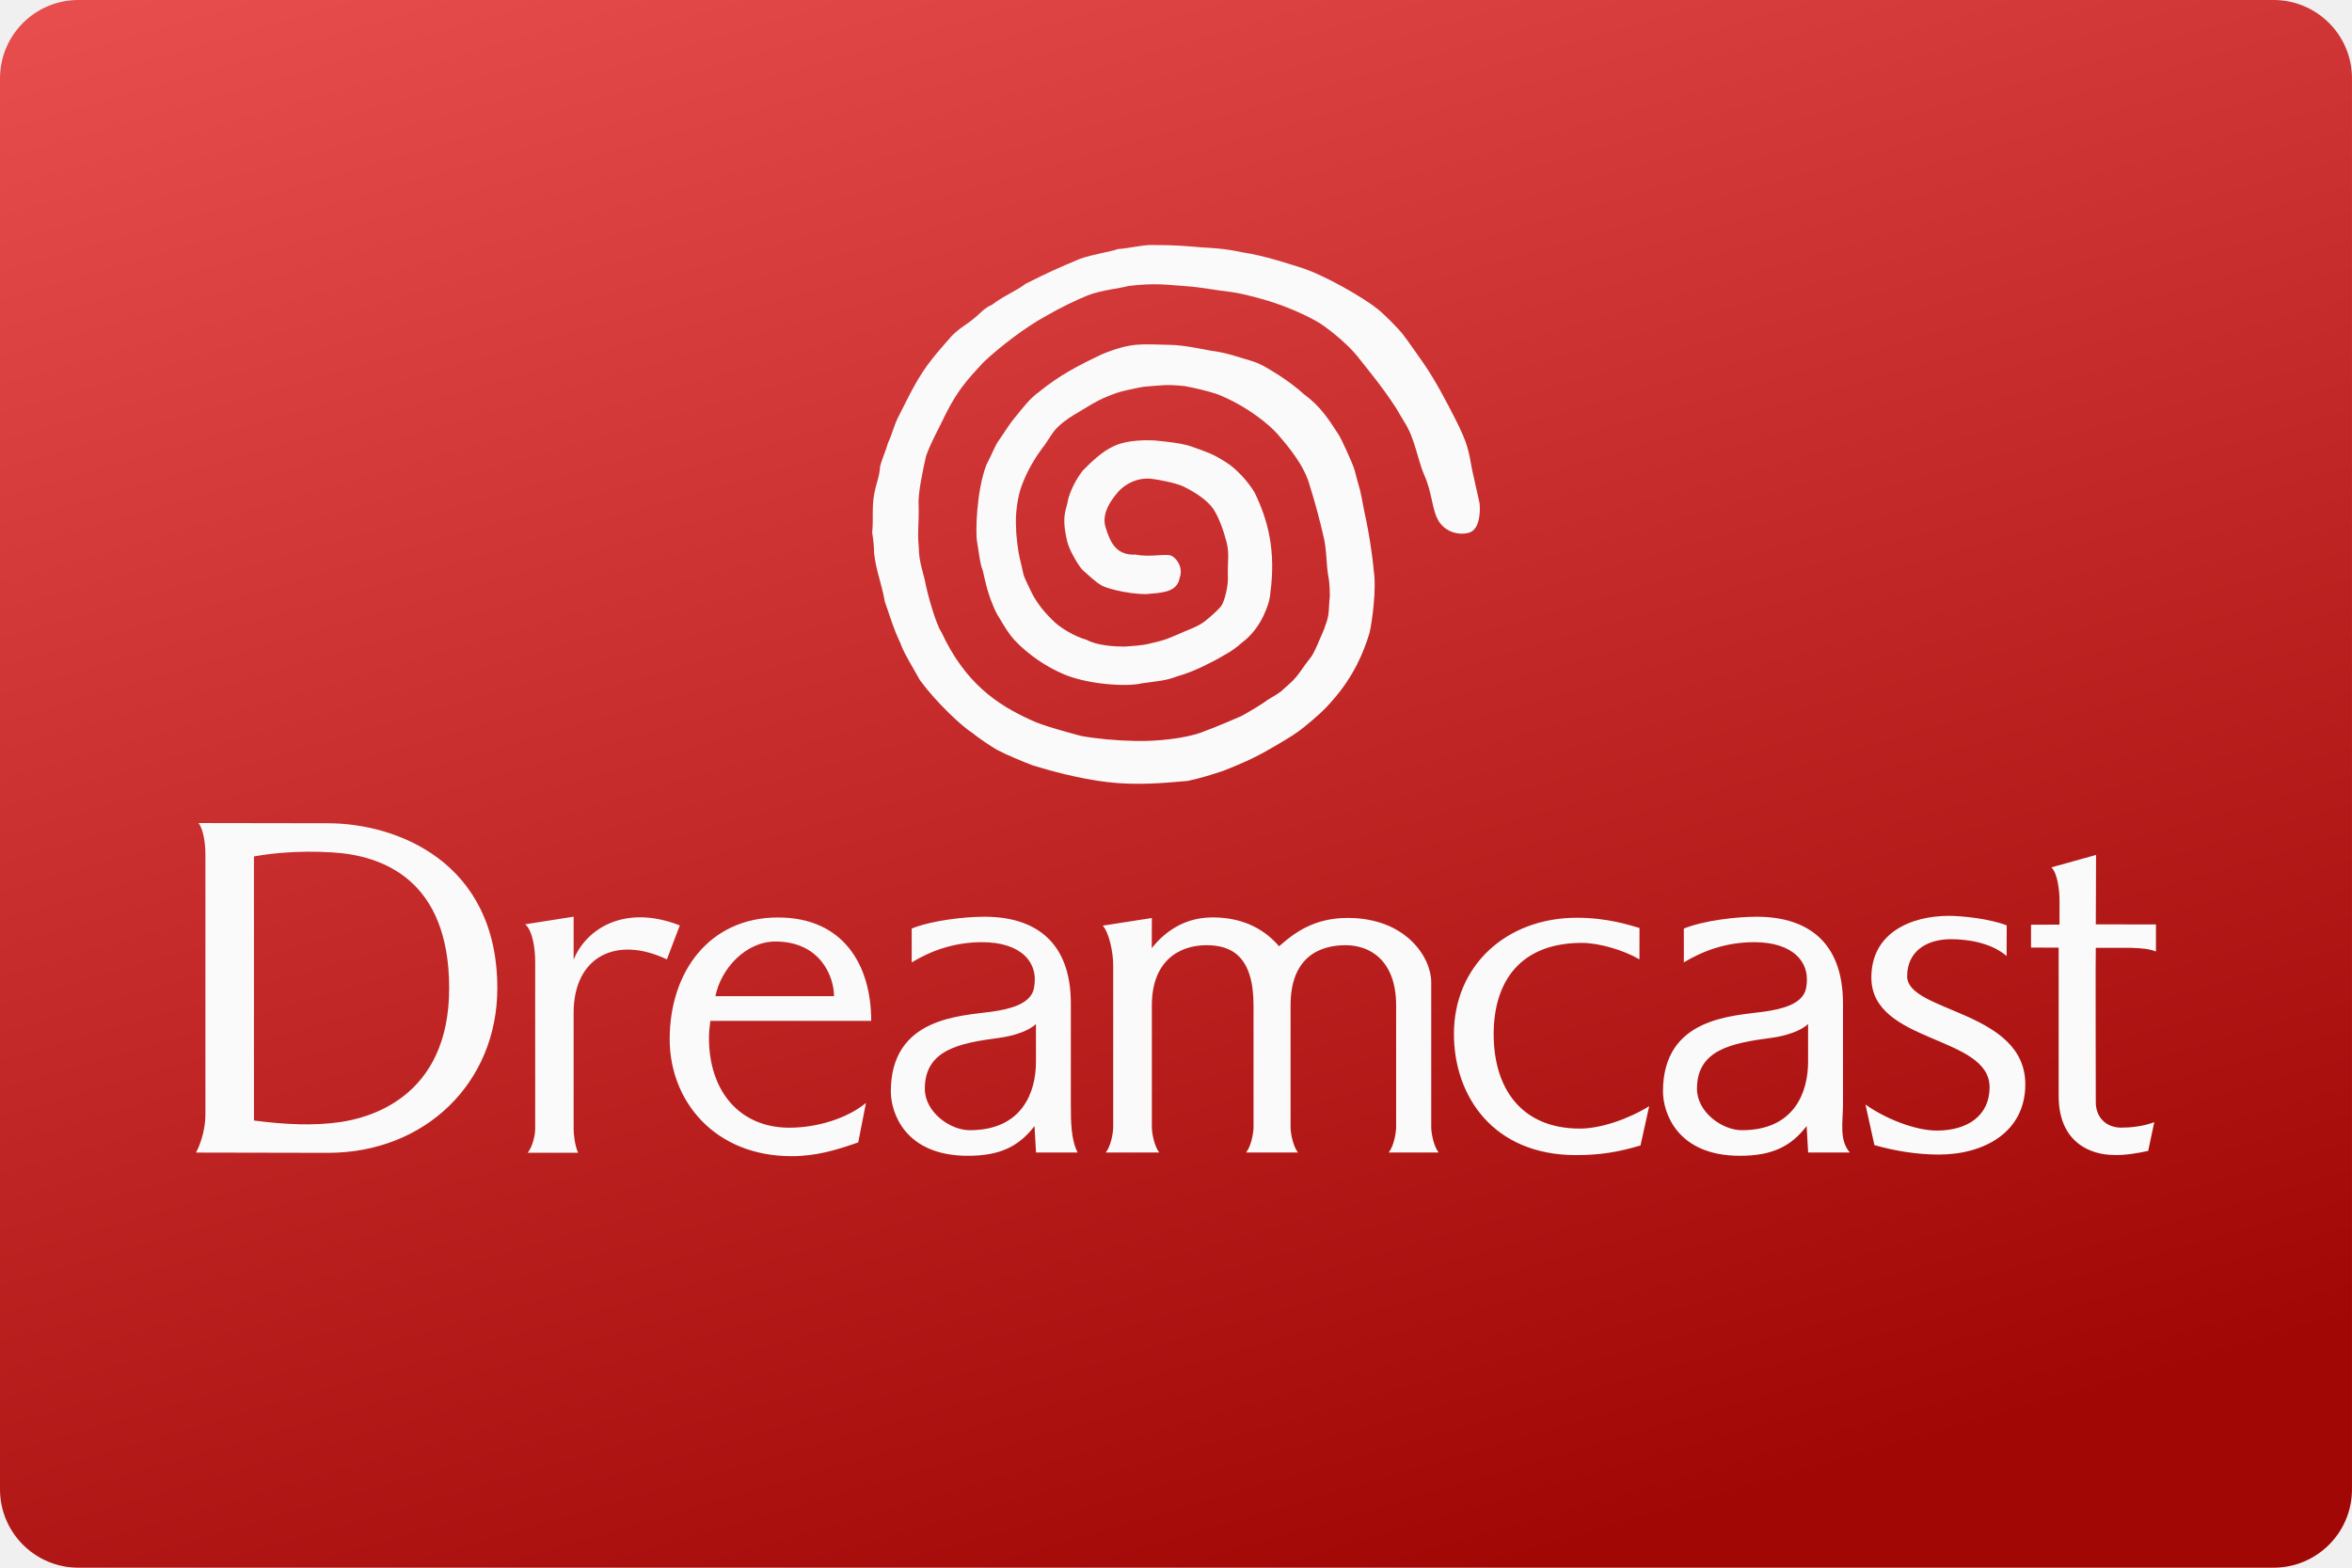
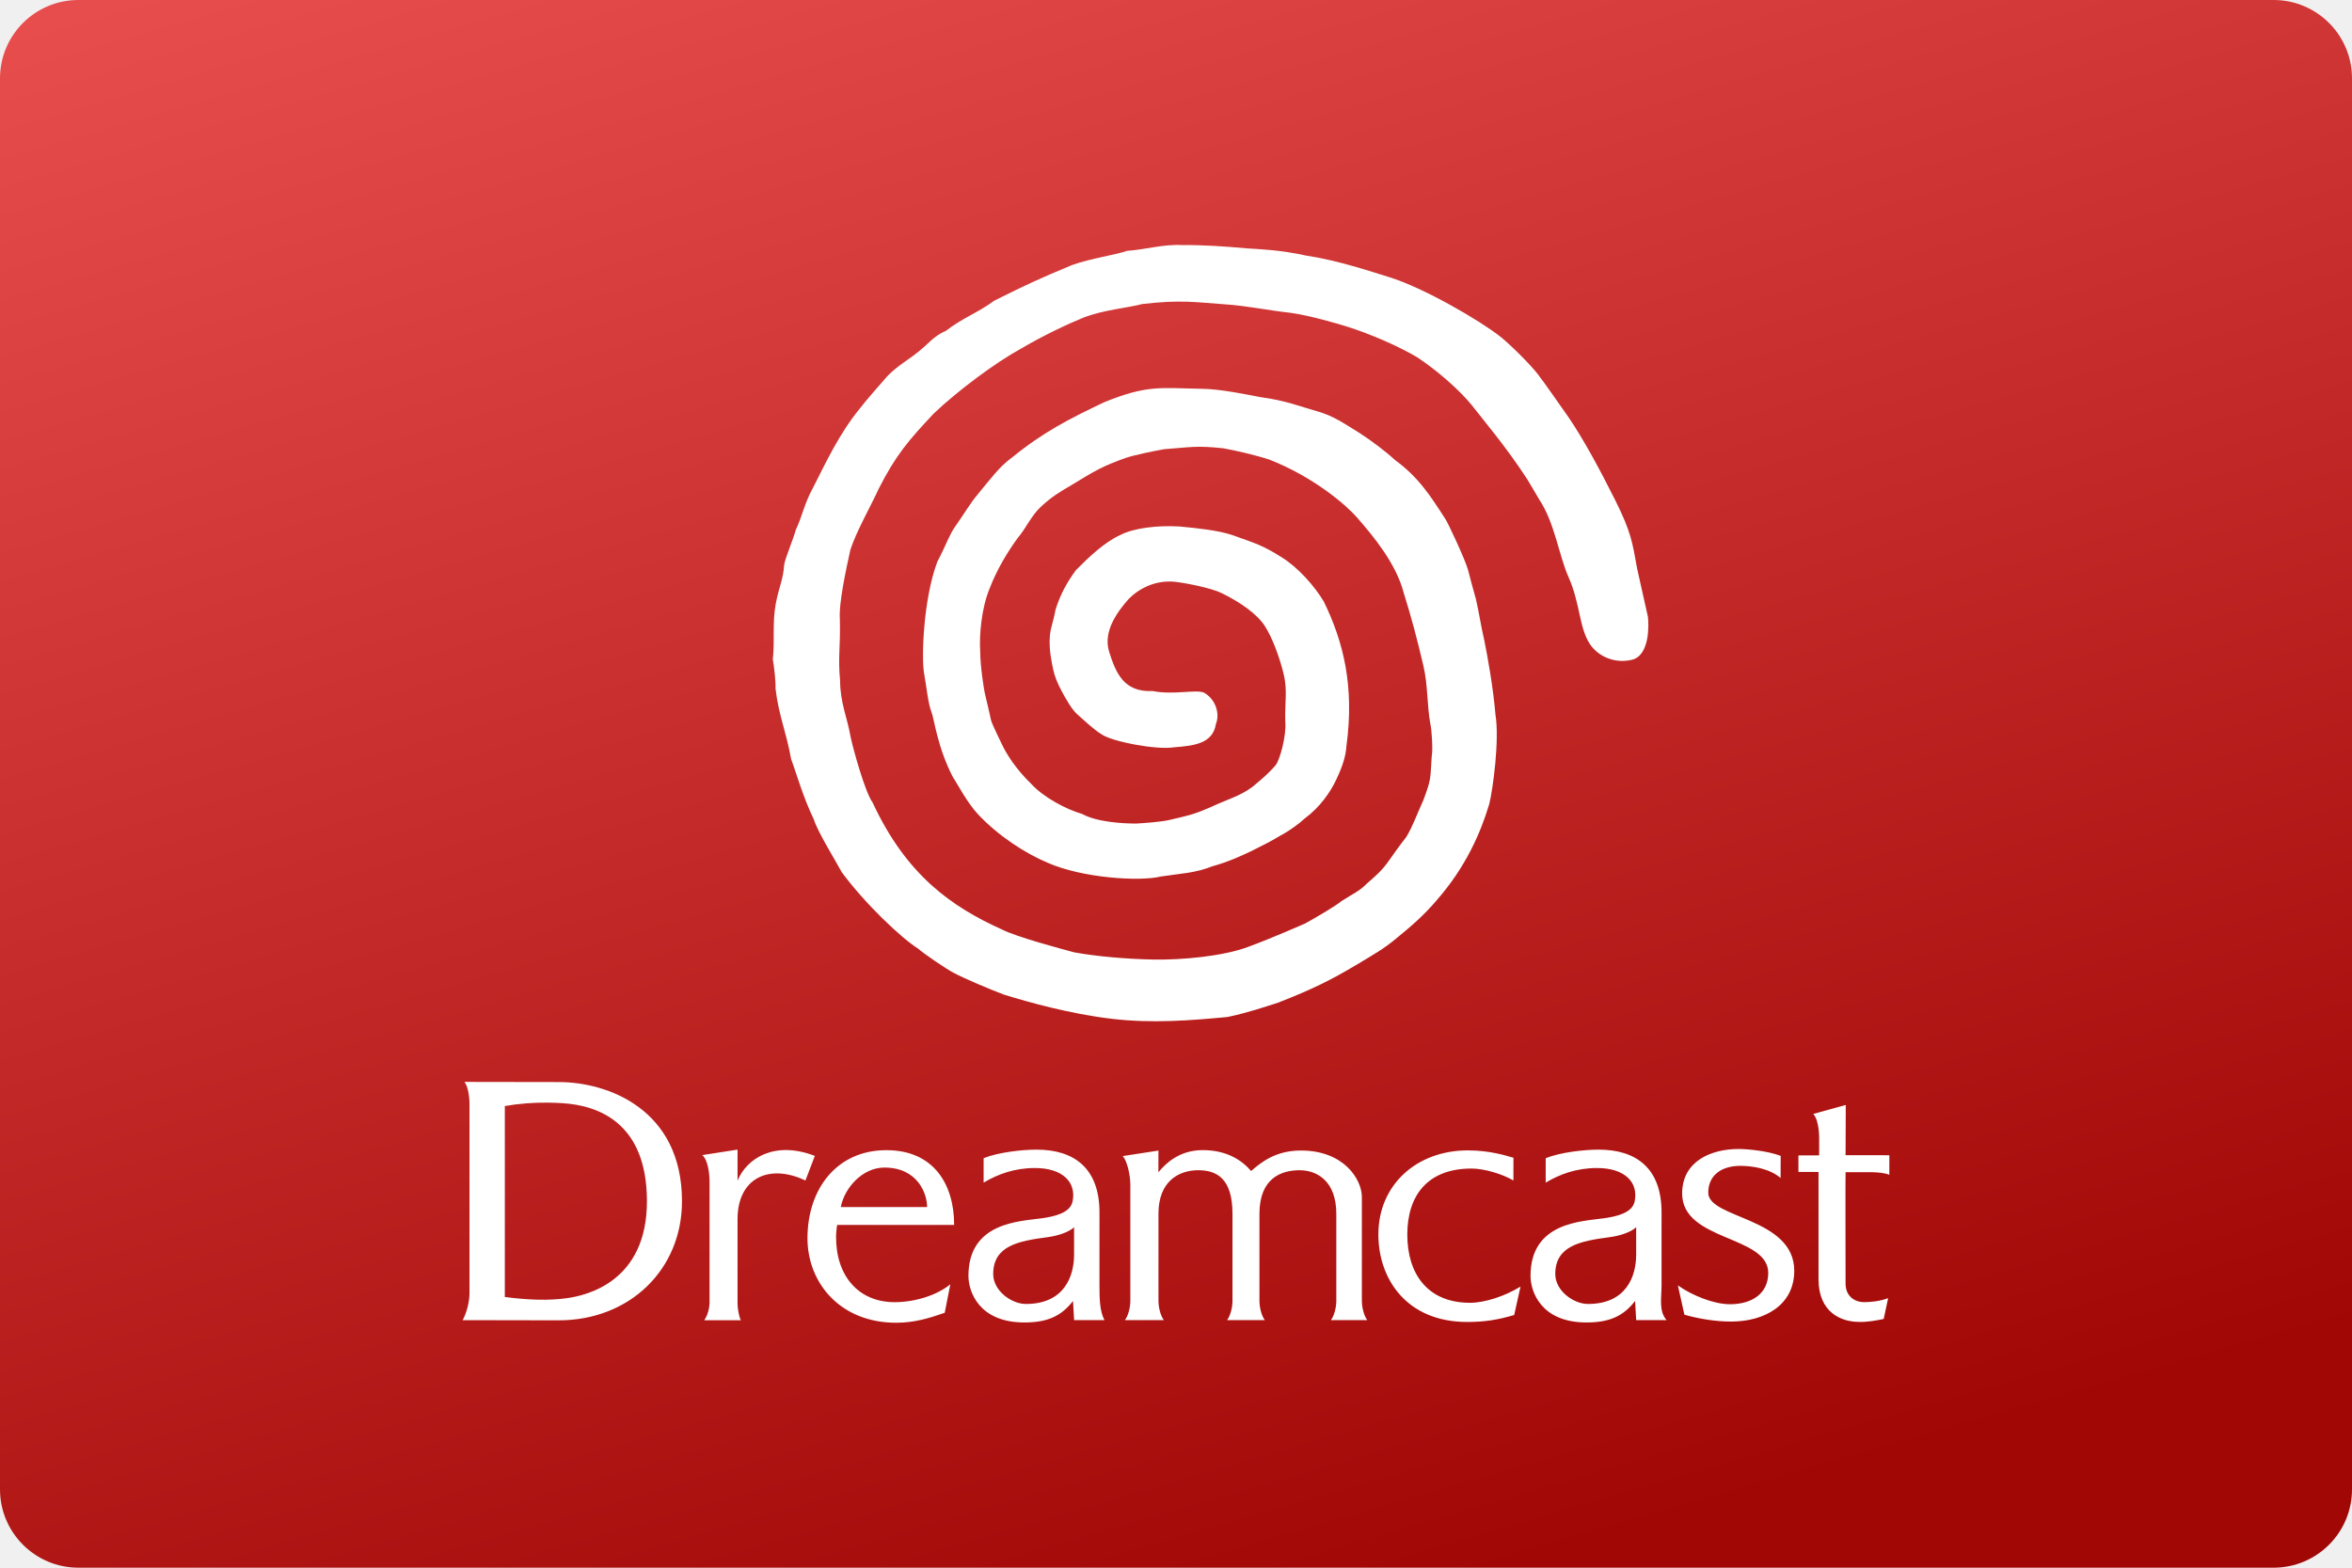
- <svg xmlns="http://www.w3.org/2000/svg" width="480" height="320" version="1.1" viewBox="0 0 480 320">
+ <svg xmlns="http://www.w3.org/2000/svg" width="480" height="320" version="1.1" viewBox="0 0 480 320" xml:space="preserve">
  <defs>
-     <linearGradient id="a" x1="50.724" x2="81.559" y1="-22.025" y2="84.667" gradientUnits="userSpaceOnUse">
+     <linearGradient id="a" x1="50.724" x2="81.559" y1="-22.025" y2="84.667" gradientTransform="scale(3.7795)" gradientUnits="userSpaceOnUse">
      <stop stop-color="#ed5353" offset="0" />
      <stop stop-color="#a10705" offset="1" />
    </linearGradient>
  </defs>
-   <g transform="scale(3.7795)">
-     <rect width="127" height="84.667" ry="4.233" fill="url(#a)" stroke-linecap="square" stroke-linejoin="round" stroke-width=".529" style="paint-order:stroke fill markers" />
-     <path transform="scale(.26458)" d="m235.02 50.004c-2.338 0.05-4.612 0.693-6.856 0.832-1.346 0.522-5.083 1.05-7.768 2.008-4.642 1.932-6.346 2.719-11.021 5.049-2.334 1.723-4.452 2.418-6.902 4.312-1.481 0.554-2.897 2.163-3.117 2.303-2.139 1.891-3.245 2.188-5.131 4.074-0.797 0.916-3.137 3.558-3.963 4.66-2.89 3.555-4.775 7.625-6.572 11.162-1.25 2.27-1.487 3.942-2.445 5.973-0.318 1.234-1.5 4.004-1.641 4.926-0.144 2.154-0.741 3.149-1.193 5.531-0.515 2.825-0.121 5.268-0.416 7.861 0.204 1.162 0.432 3.261 0.383 4.152 0.434 3.787 1.548 6.216 2.207 9.992 0.623 1.618 1.687 5.405 3.211 8.535 0.574 1.85 3.219 6.07 3.953 7.482 3.356 4.556 8.554 9.445 10.875 10.881 0.574 0.557 3.965 2.876 4.977 3.387 1.552 0.841 5.254 2.392 7.168 3.109 3.466 1.063 9.334 2.712 15.191 3.41 5.856 0.695 11.222 0.235 16.443-0.238 2.695-0.556 5.197-1.394 7.182-2.031 4.875-1.906 7.521-3.232 10.998-5.307 2.562-1.527 3.985-2.337 5.641-3.717 2.168-1.762 4.044-3.381 5.807-5.475 4.152-4.726 6.258-9.63 7.459-13.648 0.538-2.153 1.457-9.176 0.883-12.617-0.339-4.01-1.124-8.297-1.584-10.568-0.516-2.207-0.742-3.937-1.201-5.893-0.361-1.232-0.918-3.342-1.102-4.076-0.393-1.467-2.863-6.733-3.242-7.271-2.082-3.215-3.718-5.832-7.115-8.322-1.327-1.227-3.337-2.737-5.043-3.838-2.077-1.252-3.537-2.38-6.064-3.086-2.362-0.659-4.366-1.501-7.861-1.967-1.883-0.341-5.711-1.17-8.342-1.193-5.85-0.094-7.706-0.614-13.885 1.902-4.974 2.362-8.649 4.252-13.051 7.83-1.726 1.238-3.016 2.993-4.789 5.143-1.176 1.395-1.844 2.624-3.228 4.592-0.768 1.002-1.434 2.91-2.572 5.051-2.018 5.375-2.247 13.751-1.877 15.752 0.331 1.781 0.573 4.386 1.062 5.547 0.362 0.859 0.801 4.924 3.053 9.252 0.45 0.612 1.991 3.6 3.562 5.25 2.833 2.998 6.556 5.455 9.871 6.852 4.863 2.146 13.026 2.677 16.006 1.928 3.03-0.451 4.88-0.489 7.289-1.441 2.224-0.617 3.928-1.402 5.391-2.092 1.664-0.836 2.736-1.341 4.332-2.309 1.125-0.583 2.51-1.583 3.385-2.394 2.179-1.604 3.624-3.737 4.453-5.49 0.895-1.904 1.342-3.306 1.436-4.74 1.156-8.501-0.433-14.811-3.207-20.486-1.304-2.189-3.641-4.834-5.961-6.269-2.749-1.734-3.706-1.973-7.053-3.168-1.958-0.655-4.912-0.96-7.414-1.199-3.081-0.18-6.49 0.198-8.435 1.227-2.206 0.999-4.466 3.147-6.244 4.953-1.367 1.851-2.215 3.476-2.898 5.611-0.341 1.881-0.684 2.431-0.799 3.717-0.166 1.907 0.272 3.816 0.486 4.814 0.179 0.84 0.533 1.791 1.227 3.084 0.57 1.051 1.398 2.513 2.133 3.172 1.02 0.914 2.471 2.264 3.418 2.826 1.41 1.057 7.835 2.297 10.365 1.873 2.824-0.214 5.474-0.545 5.891-3.311 0.594-1.437-0.036-3.492-1.676-4.424-1.106-0.506-4.421 0.359-7.291-0.24-4.179 0.219-5.261-2.75-6.156-5.535-0.988-3.08 1.494-6.058 2.75-7.492 1.447-1.478 3.829-2.772 6.676-2.434 1.502 0.176 5.037 0.858 6.531 1.596 2.663 1.317 5.004 2.968 6.094 4.662 1.076 1.673 2.066 4.387 2.647 6.731 0.584 2.342 0.168 3.958 0.248 6.805 0.168 2.081-0.788 5.442-1.346 6.143-1.058 1.337-3.389 3.162-3.389 3.162-1.698 1.251-3.348 1.657-5.785 2.787-2.716 1.178-3.2 1.196-5.836 1.828-1.299 0.31-3.788 0.462-4.762 0.523-1.982-5e-3 -5.562-0.2-7.684-1.367-2.369-0.679-5.527-2.432-7.164-4.219-2.213-2.147-3.529-4.244-4.217-5.707-0.171-0.362-1.385-2.842-1.498-3.312-0.109-0.471-0.62-2.814-0.824-3.568-0.203-0.752-0.715-4.207-0.715-6.088-0.174-2.473 0.191-6.316 1.326-9.047 1.047-2.745 2.607-5.289 4.01-7.197 1.021-1.166 1.926-3.152 3.189-4.322 1.584-1.483 2.753-2.171 4.301-3.07 3.327-2.037 4.523-2.763 7.777-3.906 1.115-0.391 4.141-1.011 5.445-1.238 3.788-0.276 4.431-0.542 8.389-0.129 1.853 0.339 4.77 1.019 6.555 1.619 6.333 2.493 10.896 6.483 12.367 8.174 2.374 2.727 5.541 6.543 6.619 10.662 1.143 3.658 1.892 6.513 2.787 10.328 0.665 2.82 0.485 5.381 0.992 8.285 0.167 0.534 0.395 3.681 0.191 4.617-0.215 3.227-0.041 3.081-1.164 6.125-0.939 2.055-1.492 3.719-2.455 5.297-0.89 1.135-1.814 2.417-2.391 3.254-1.04 1.487-1.868 2.18-3.242 3.379-0.948 0.989-1.917 1.385-3.522 2.412-0.829 0.689-3.495 2.263-5.24 3.228 0.051-0.059-4.306 1.91-8.07 3.295-3.476 1.282-9.207 1.844-13.365 1.764-3.953-0.075-8.058-0.453-11.18-1.016-1.829-0.484-8.152-2.176-10.174-3.207-7.173-3.229-13.609-7.703-18.4-18.031-1.053-1.432-2.761-7.58-3.127-9.355-0.431-2.574-1.463-4.753-1.475-7.898-0.321-3.493 0.053-4.375-0.031-8.646-0.182-2.386 0.915-7.296 1.492-9.93 0.845-2.593 2.941-6.266 4.021-8.641 2.443-4.8 4.215-6.832 7.76-10.619 3.518-3.344 8.817-7.262 12.312-9.178 3.246-1.907 6.557-3.474 8.939-4.445 2.95-1.127 6.224-1.35 8.293-1.912 5.463-0.638 7.479-0.264 11.691 0.033 3.408 0.24 5.768 0.806 9.357 1.209 2.641 0.352 6.899 1.604 7.893 1.928 3.118 0.952 7.441 2.801 10.117 4.424 2.891 1.932 5.943 4.649 7.58 6.648 1.855 2.379 4.965 6.027 7.951 10.623l1.686 2.853c2.153 3.243 2.739 7.752 4.086 10.855 1.729 3.839 1.518 7.194 3.045 9.557 1.104 1.708 3.446 2.872 5.977 2.268 2.535-0.603 2.414-4.917 2.272-6.094l-1.522-6.803c-0.697-3.859-0.856-5.196-3.158-9.812-2.059-4.13-4.488-8.619-6.555-11.633-1.295-1.828-3.326-4.792-4.391-6.16-1.094-1.404-3.911-4.196-5.254-5.262-2.836-2.251-10.864-6.95-15.809-8.461-2.454-0.75-7.162-2.361-11.768-3.053-3.629-0.789-6.306-0.889-8.355-1.008-3.042-0.276-6.09-0.49-9.115-0.463-0.337-0.02-0.672-0.025-1.006-0.018zm-194.51 118c0.987 1.225 1.41 4.138 1.41 6.387v53.16c0 2.413-0.707 5.47-1.918 7.721 5.91 0 22.567 0.053 26.93 0.053 19.89 0 34.564-14.351 34.564-33.617 0-25.96-20.787-33.66-34.564-33.66-5.988 0-19.956-0.043-26.422-0.043zm22.287 5.85c1.66-9e-3 3.328 0.041 5.014 0.141 10.339 0.612 23.758 5.612 23.859 27.488 0.108 23.083-17.162 26.83-22.301 27.57-5.311 0.764-11.18 0.509-17.539-0.324l-2e-3 -53.912c3.697-0.644 7.316-0.943 10.969-0.963zm364.98 0.66-9.123 2.539c1.257 1.185 1.666 4.651 1.666 6.938 0 0-6e-3 4.235-6e-3 4.746-0.409 0-5.044 0.023-5.811 0.023v4.67c0.809 0 5.635 2e-3 5.639 2e-3v30.281c0 9.507 6.508 12.049 11.33 12.049 2.037 0.1 4.927-0.379 6.943-0.83l1.24-5.867c-2.35 0.906-5.082 1.117-6.723 1.117-3.023 0-5.209-2.021-5.209-5.182 0-2.836-0.071-30.631 0-31.52 0.447-1.8e-4 6.645-0.022 7.275 0 2.056 0.073 3.636 0.199 4.996 0.75l8e-3 -5.527s-12.04-0.016-12.275-0.016l0.049-14.174zm-30.006 12.432c-7.737 0-15.855 3.44-15.855 12.582 0 13.521 24.129 11.754 24.129 22.41 0 5.774-4.486 8.84-10.746 8.84-4.513 0-10.667-2.504-14.588-5.324l1.826 8.289c3.914 1.129 8.618 1.934 13.129 1.934 9.258 0 17.67-4.56 17.67-14.336 0-15.117-24.111-14.689-24.111-22.053 0-5.016 3.846-7.574 8.965-7.574 3.225 0 8.117 0.667 11.324 3.426l0.031-6.244c-3.608-1.406-9.286-1.949-11.773-1.949zm-280.7 0.172-9.898 1.557c1.546 1.24 2.048 5.08 2.051 7.561v34.199c0 1.129-0.483 3.578-1.522 4.867h10.283c-0.669-1.461-0.914-3.738-0.914-4.867v-23.709c0-11.49 8.758-15.798 19.033-10.887l2.633-6.939c-11.226-4.399-19.127 0.678-21.666 6.996v-8.777zm83.846 0.012c-4.147 0-10.756 0.759-14.854 2.412l2e-3 6.91c3.932-2.369 8.639-4.127 14.385-4.127 7.829 0 11.658 4.045 10.557 9.441-0.67 3.262-5.114 4.247-8.57 4.738-6.247 0.898-20.631 1.073-20.631 16.289 0 4.263 2.815 13.135 15.713 13.135 6.536 0 10.387-1.875 13.607-6.064l0.309 5.396h8.51c-1.345-2.527-1.402-6.125-1.402-9.924v-20.516c0-12.366-7.036-17.691-17.625-17.691zm157.59 0c-4.142 0-10.761 0.759-14.857 2.412l-4e-3 2e-3v6.908c3.933-2.369 8.641-4.127 14.385-4.127 7.83 0 11.658 4.045 10.555 9.441-0.663 3.262-5.111 4.247-8.568 4.738-6.244 0.898-20.627 1.073-20.627 16.289 0 4.263 2.819 13.135 15.709 13.135 6.536 0 10.383-1.875 13.607-6.064l0.309 5.396h8.508c-2.221-2.605-1.397-6.125-1.397-9.924v-20.516c0-12.366-7.036-17.691-17.619-17.691zm-111.05 0.135c-6.598-3e-3 -10.495 3.893-12.4 6.262 0-0.553 0.019-5.503 0.019-6.137l-10.021 1.56c1.208 1.274 2.135 5.25 2.135 8.092v33.062c0 1.129-0.481 3.87-1.522 5.156h10.926c-1.037-1.289-1.518-4.028-1.518-5.156v-24.877c0-9.103 5.593-12.289 11.16-12.289 5.038 0 9.59 2.195 9.59 12.289v24.879c0 1.129-0.482 3.867-1.518 5.154h10.596c-1.041-1.289-1.518-4.027-1.518-5.154v-24.879c0-10.094 6.193-12.289 11.242-12.289 5.035 0 10.301 3.183 10.301 12.289v24.879c0 1.129-0.476 3.867-1.522 5.154h10.207c-1.045-1.289-1.52-4.027-1.52-5.154v-29.602c0-5.045-5.115-13.131-17.053-13.131-6.947 0-10.958 3.112-14.004 5.789-2.59-3.044-6.807-5.898-13.582-5.898zm-88.67 0.014c-13.876 0-22.113 10.927-22.113 24.863 0 12.602 9.171 23.863 24.879 23.863 4.966 0 9.118-1.232 13.602-2.812l1.576-8.057c-3.834 3.178-10.03 5.059-15.623 5.059-10.052 0-16.464-7.329-16.42-18.494 8e-3 -1.152 0.159-2.25 0.287-3.314h32.826c0-11.362-5.645-21.107-19.014-21.107zm163.04 0.057c-14.435 0-25.102 9.8-25.102 23.73 0 12.606 7.952 24.723 24.916 24.723 4.963 0 8.71-0.636 13.16-1.969l1.779-8.023c-4.372 2.704-10.003 4.578-14.141 4.578-12.071 0-17.602-8.353-17.602-19.258 0-11.009 5.657-18.65 18-18.65 3.515 0 8.556 1.489 11.748 3.367l0.014-6.408c-1.859-0.532-6.464-2.09-12.773-2.09zm-163.59 4.852c9.289 0 11.977 7.3 11.977 11.16-2e-3 0-24.201 0.018-24.201 0 1.065-5.527 6.146-11.16 12.225-11.16zm53.186 16.852h2e-3v7.721c0 6.145-2.774 13.943-13.51 13.943-4.053 0-9.172-3.72-9.172-8.447 0-7.967 7.038-9.328 15.162-10.398 3.091-0.411 6.087-1.462 7.518-2.818zm157.58 0v7.721c0 6.145-2.776 13.943-13.51 13.943-4.053 0-9.166-3.72-9.166-8.447 0-7.967 7.036-9.328 15.158-10.398 3.093-0.411 6.089-1.462 7.518-2.818z" fill="#fafafa" stroke-width="0" style="paint-order:stroke markers fill" />
-   </g>
-   <style type="text/css">.st0{fill:#FC0C18;}
- 	.st1{fill:#FC0C18;}</style>
+   <rect width="480" height="320" ry="16" fill="url(#a)" />
+   <path d="m241.31 50.031c-3.882-0.236-7.627 0.942-11.318 1.172-1.943 0.753-7.331 1.515-11.193 2.893-6.686 2.783-9.141 3.916-15.877 7.271-3.36 2.482-6.413 3.482-9.945 6.209-2.129 0.798-4.164 3.121-4.484 3.32-3.083 2.727-4.676 3.156-7.391 5.873-1.149 1.322-4.522 5.13-5.711 6.717-4.164 5.119-6.873 10.981-9.467 16.076-1.8 3.269-2.144 5.679-3.522 8.605-0.457 1.776-2.166 5.768-2.365 7.096-0.205 3.103-1.067 4.535-1.719 7.967-0.74 4.068-0.172 7.588-0.598 11.326 0.292 1.674 0.622 4.695 0.549 5.981 0.628 5.459 2.229 8.963 3.178 14.4 0.901 2.329 2.431 7.783 4.627 12.291 0.825 2.666 4.635 8.751 5.693 10.779 4.834 6.562 12.32 13.603 15.666 15.674 0.83 0.803 5.71 4.14 7.166 4.881 2.239 1.205 7.577 3.446 10.332 4.479 4.993 1.534 13.446 3.91 21.875 4.91 8.439 1.003 16.169 0.337 23.691-0.357 3.883-0.804 7.484-2.011 10.346-2.93 7.023-2.746 10.835-4.654 15.846-7.644 3.689-2.201 5.737-3.362 8.125-5.354 3.124-2.534 5.825-4.869 8.367-7.883 5.985-6.806 9.016-13.872 10.748-19.662 0.78-3.104 2.097-13.219 1.275-18.174-0.49-5.776-1.621-11.956-2.285-15.23-0.742-3.178-1.062-5.672-1.727-8.488-0.516-1.776-1.324-4.813-1.586-5.871-0.567-2.114-4.128-9.699-4.67-10.477-2.999-4.63-5.359-8.403-10.252-11.99-1.912-1.766-4.803-3.943-7.264-5.531-2.988-1.806-5.093-3.429-8.734-4.445-3.408-0.95-6.293-2.164-11.328-2.834-2.712-0.495-8.228-1.684-12.018-1.717-8.425-0.135-11.098-0.883-20 2.742-7.164 3.405-12.46 6.122-18.801 11.279-2.489 1.781-4.349 4.307-6.904 7.406-1.694 2.009-2.655 3.781-4.648 6.615-1.107 1.446-2.067 4.195-3.705 7.279-2.905 7.747-3.236 19.816-2.703 22.695 0.474 2.565 0.825 6.316 1.531 7.99 0.519 1.231 1.153 7.095 4.396 13.328 0.652 0.882 2.868 5.19 5.133 7.562 4.077 4.318 9.442 7.862 14.221 9.871 7.003 3.088 18.759 3.857 23.057 2.779 4.364-0.649 7.027-0.706 10.498-2.078 3.204-0.89 5.658-2.023 7.766-3.012 2.401-1.206 3.947-1.933 6.246-3.328 1.619-0.842 3.609-2.277 4.871-3.445 3.133-2.315 5.222-5.391 6.412-7.918 1.291-2.739 1.934-4.757 2.07-6.826 1.666-12.243-0.623-21.338-4.619-29.512-1.878-3.155-5.242-6.963-8.588-9.033-3.959-2.496-5.336-2.84-10.158-4.562-2.818-0.944-7.082-1.385-10.684-1.728-4.441-0.26-9.349 0.285-12.15 1.766-3.176 1.439-6.432 4.535-8.994 7.137-1.967 2.664-3.189 5.005-4.174 8.08-0.495 2.711-0.991 3.501-1.152 5.356-0.24 2.75 0.392 5.5 0.699 6.938 0.26 1.213 0.765 2.584 1.77 4.445 0.817 1.515 2.013 3.625 3.072 4.572 1.47 1.314 3.56 3.263 4.924 4.072 2.035 1.524 11.288 3.307 14.932 2.697 4.072-0.302 7.888-0.779 8.486-4.762 0.861-2.067-0.048-5.031-2.41-6.373-1.592-0.731-6.371 0.518-10.504-0.344-6.02 0.317-7.575-3.961-8.863-7.975-1.424-4.437 2.149-8.726 3.957-10.793 2.084-2.13 5.519-3.994 9.625-3.508 2.16 0.257 7.253 1.242 9.402 2.303 3.84 1.893 7.214 4.273 8.783 6.715 1.55 2.41 2.978 6.321 3.816 9.697 0.838 3.373 0.238 5.702 0.354 9.805 0.246 2.997-1.134 7.837-1.94 8.852-1.524 1.921-4.879 4.551-4.879 4.551-2.446 1.806-4.825 2.392-8.334 4.019-3.91 1.698-4.611 1.722-8.404 2.633-1.872 0.45-5.458 0.671-6.861 0.754-2.852-5e-3 -8.011-0.291-11.066-1.969-3.409-0.978-7.962-3.502-10.318-6.076-3.192-3.091-5.087-6.117-6.076-8.225-0.242-0.516-1.997-4.089-2.156-4.766-0.16-0.677-0.894-4.052-1.188-5.141-0.293-1.088-1.033-6.059-1.033-8.773-0.249-3.562 0.278-9.098 1.914-13.031 1.508-3.952 3.757-7.621 5.777-10.369 1.476-1.679 2.775-4.54 4.596-6.227 2.28-2.139 3.962-3.129 6.193-4.424 4.795-2.937 6.52-3.984 11.207-5.631 1.602-0.564 5.963-1.454 7.842-1.781 5.458-0.398 6.384-0.784 12.084-0.188 2.67 0.486 6.877 1.468 9.445 2.332 9.125 3.592 15.701 9.342 17.82 11.775 3.422 3.929 7.982 9.427 9.533 15.363 1.652 5.272 2.725 9.384 4.019 14.879 0.956 4.061 0.698 7.752 1.428 11.934 0.245 0.77 0.566 5.303 0.275 6.652-0.306 4.655-0.054 4.441-1.674 8.824-1.355 2.962-2.153 5.356-3.539 7.629-1.291 1.635-2.612 3.482-3.445 4.689-1.497 2.141-2.694 3.137-4.67 4.865-1.371 1.427-2.762 2-5.074 3.481-1.193 0.996-5.035 3.259-7.551 4.646 0.073-0.079-6.198 2.756-11.619 4.75-5.012 1.844-13.268 2.656-19.258 2.539-5.694-0.111-11.609-0.652-16.104-1.463-2.636-0.7-11.751-3.139-14.662-4.621-10.331-4.648-19.602-11.095-26.508-25.975-1.519-2.057-3.976-10.914-4.506-13.475-0.618-3.705-2.107-6.847-2.123-11.375-0.463-5.032 0.077-6.3-0.043-12.455-0.269-3.436 1.317-10.509 2.148-14.303 1.213-3.736 4.229-9.029 5.787-12.451 3.52-6.914 6.075-9.842 11.178-15.297 5.065-4.818 12.704-10.461 17.736-13.221 4.675-2.746 9.447-5.007 12.879-6.406 4.248-1.626 8.97-1.946 11.949-2.754 7.865-0.92 10.775-0.38 16.84 0.047 4.91 0.345 8.309 1.164 13.479 1.744 3.808 0.507 9.937 2.307 11.369 2.773 4.496 1.372 10.722 4.04 14.578 6.375 4.168 2.785 8.563 6.699 10.916 9.578 2.674 3.428 7.157 8.683 11.457 15.303l2.432 4.111c3.1 4.675 3.947 11.171 5.887 15.641 2.489 5.532 2.186 10.366 4.387 13.77 1.588 2.458 4.959 4.142 8.607 3.272 3.649-0.872 3.477-7.089 3.273-8.783l-2.193-9.801c-1.003-5.557-1.229-7.484-4.547-14.133-2.97-5.952-6.469-12.421-9.441-16.764-1.867-2.633-4.797-6.902-6.328-8.873-1.575-2.024-5.638-6.044-7.568-7.578-4.084-3.247-15.651-10.015-22.773-12.193-3.537-1.083-10.318-3.399-16.959-4.396-5.227-1.135-9.079-1.277-12.057-1.463-4.38-0.398-8.774-0.71-13.133-0.668zm-146.52 170.81c0.719 0.886 1.027 2.99 1.027 4.617v38.434c0 1.743-0.517 3.951-1.398 5.58 4.301 0 16.43 0.037 19.605 0.037 14.479 0 25.158-10.377 25.158-24.305 0-18.766-15.13-24.332-25.158-24.332-4.359 0-14.527-0.031-19.234-0.031zm16.945 4.231c0.969 8e-3 1.942 0.042 2.924 0.1 7.527 0.442 17.296 4.055 17.369 19.871 0.079 16.69-12.491 19.396-16.232 19.93-3.867 0.553-8.141 0.371-12.77-0.229v-38.977c2.936-0.509 5.803-0.72 8.709-0.695zm264.95 0.477-6.644 1.836c0.918 0.856 1.217 3.364 1.217 5.016 0 0-4e-3 3.062-4e-3 3.432-0.3 0-3.671 0.014-4.231 0.014v3.377c0.587 0 4.104 2e-3 4.104 2e-3v21.893c0 6.869 4.737 8.709 8.246 8.709 1.485 0.073 3.586-0.274 5.055-0.6l0.906-4.242c-1.713 0.652-3.701 0.809-4.893 0.809-2.201 0-3.793-1.46-3.793-3.744 0-2.05-0.053-22.144 0-22.787 0.33-1.5e-4 4.833-0.016 5.293 0 1.499 0.053 2.648 0.143 3.637 0.541l4e-3 -3.996s-8.767-0.01-8.934-0.01zm-21.846 8.984c-5.632 0-11.543 2.485-11.543 9.094 0 9.774 17.568 8.5 17.568 16.203 0 4.175-3.263 6.393-7.822 6.393-3.285 0-7.765-1.808-10.619-3.848l1.332 5.986c2.852 0.814 6.271 1.397 9.557 1.397 6.738 0 12.861-3.297 12.861-10.363-1e-5 -10.928-17.551-10.619-17.551-15.945 0-3.625 2.798-5.473 6.523-5.473 2.348 0 5.911 0.483 8.242 2.477l0.021-4.512c-2.629-1.015-6.759-1.408-8.57-1.408zm-204.32 0.127-7.205 1.125c1.126 0.895 1.492 3.671 1.492 5.465v24.727c0 0.814-0.351 2.586-1.107 3.518h7.486c-0.489-1.056-0.666-2.702-0.666-3.518v-17.141c0-8.307 6.375-11.419 13.855-7.871l1.918-5.016c-8.174-3.181-13.926 0.489-15.773 5.057zm61.033 6e-3c-3.018 0-7.829 0.549-10.812 1.744l-2e-3 4.992c2.861-1.712 6.287-2.984 10.469-2.984 5.7 0 8.49 2.926 7.686 6.828-0.485 2.357-3.723 3.068-6.238 3.426-4.546 0.647-15.016 0.776-15.016 11.775 0 3.084 2.052 9.498 11.438 9.498 4.759 0 7.559-1.356 9.906-4.385l0.223 3.9h6.195c-0.98-1.827-1.02-4.426-1.02-7.176v-14.828c0-8.941-5.12-12.791-12.828-12.791zm114.71 0c-3.018 0-7.827 0.549-10.811 1.744h-2e-3v4.992c2.86-1.712 6.285-2.984 10.467-2.984 5.699 0 8.49 2.926 7.686 6.828-0.485 2.357-3.723 3.068-6.238 3.426-4.546 0.647-15.014 0.776-15.014 11.775 0 3.084 2.049 9.498 11.436 9.498 4.759 0 7.559-1.356 9.906-4.385l0.223 3.9h6.195c-1.619-1.883-1.018-4.426-1.018-7.176v-14.828c0-8.941-5.121-12.791-12.83-12.791zm-80.826 0.1c-4.808-1e-3 -7.644 2.814-9.031 4.527 0-0.399 0.014-3.98 0.014-4.438l-7.295 1.129c0.88 0.921 1.555 3.795 1.555 5.848v23.906c0 0.815-0.349 2.794-1.105 3.725h7.953c-0.757-0.932-1.105-2.911-1.105-3.725v-17.986c0-6.581 4.072-8.883 8.123-8.883 3.668 0 6.982 1.588 6.982 8.883v17.986c0 0.815-0.351 2.794-1.107 3.725h7.715c-0.757-0.932-1.105-2.911-1.105-3.725v-17.986c0-7.296 4.509-8.883 8.18-8.883 3.667 0 7.506 2.303 7.506 8.883v17.986c0 0.815-0.35 2.794-1.105 3.725h7.426c-0.757-0.932-1.105-2.911-1.105-3.725v-21.4c0-3.648-3.721-9.492-12.414-9.492-5.054 0-7.973 2.246-10.191 4.184-1.884-2.201-4.955-4.264-9.887-4.264zm-64.549 0.01c-10.1 0-16.098 7.9-16.098 17.975 0 9.113 6.677 17.252 18.111 17.252 3.614 0 6.638-0.892 9.9-2.033l1.148-5.824c-2.789 2.297-7.301 3.656-11.371 3.656-7.319 0-11.985-5.298-11.951-13.371 4e-3 -0.833 0.114-1.626 0.209-2.393h23.891c0-8.214-4.106-15.262-13.84-15.262zm118.68 0.043c-10.505 0-18.268 7.082-18.268 17.156 0 9.113 5.786 17.869 18.135 17.869 3.614 0 6.343-0.46 9.582-1.422l1.295-5.801c-3.181 1.958-7.283 3.307-10.295 3.307-8.788 0-12.811-6.035-12.811-13.918 0-7.958 4.117-13.484 13.098-13.484 2.56 0 6.229 1.076 8.555 2.434l0.012-4.631c-1.355-0.385-4.71-1.51-9.303-1.51zm-119.08 3.506c6.762 0 8.719 5.276 8.719 8.066 0 0-17.617 0.012-17.617 0 0.774-3.997 4.472-8.066 8.898-8.066zm38.713 12.184v5.58c0 4.443-2.017 10.08-9.832 10.08-2.951 0-6.674-2.692-6.674-6.107 0-5.759 5.122-6.742 11.035-7.518 2.25-0.295 4.43-1.056 5.471-2.035zm114.71 0h2e-3v5.58c0 4.443-2.019 10.08-9.834 10.08-2.952 0-6.674-2.692-6.674-6.107 0-5.759 5.122-6.742 11.035-7.518 2.25-0.295 4.43-1.056 5.471-2.035z" fill="#fff" />
</svg>
